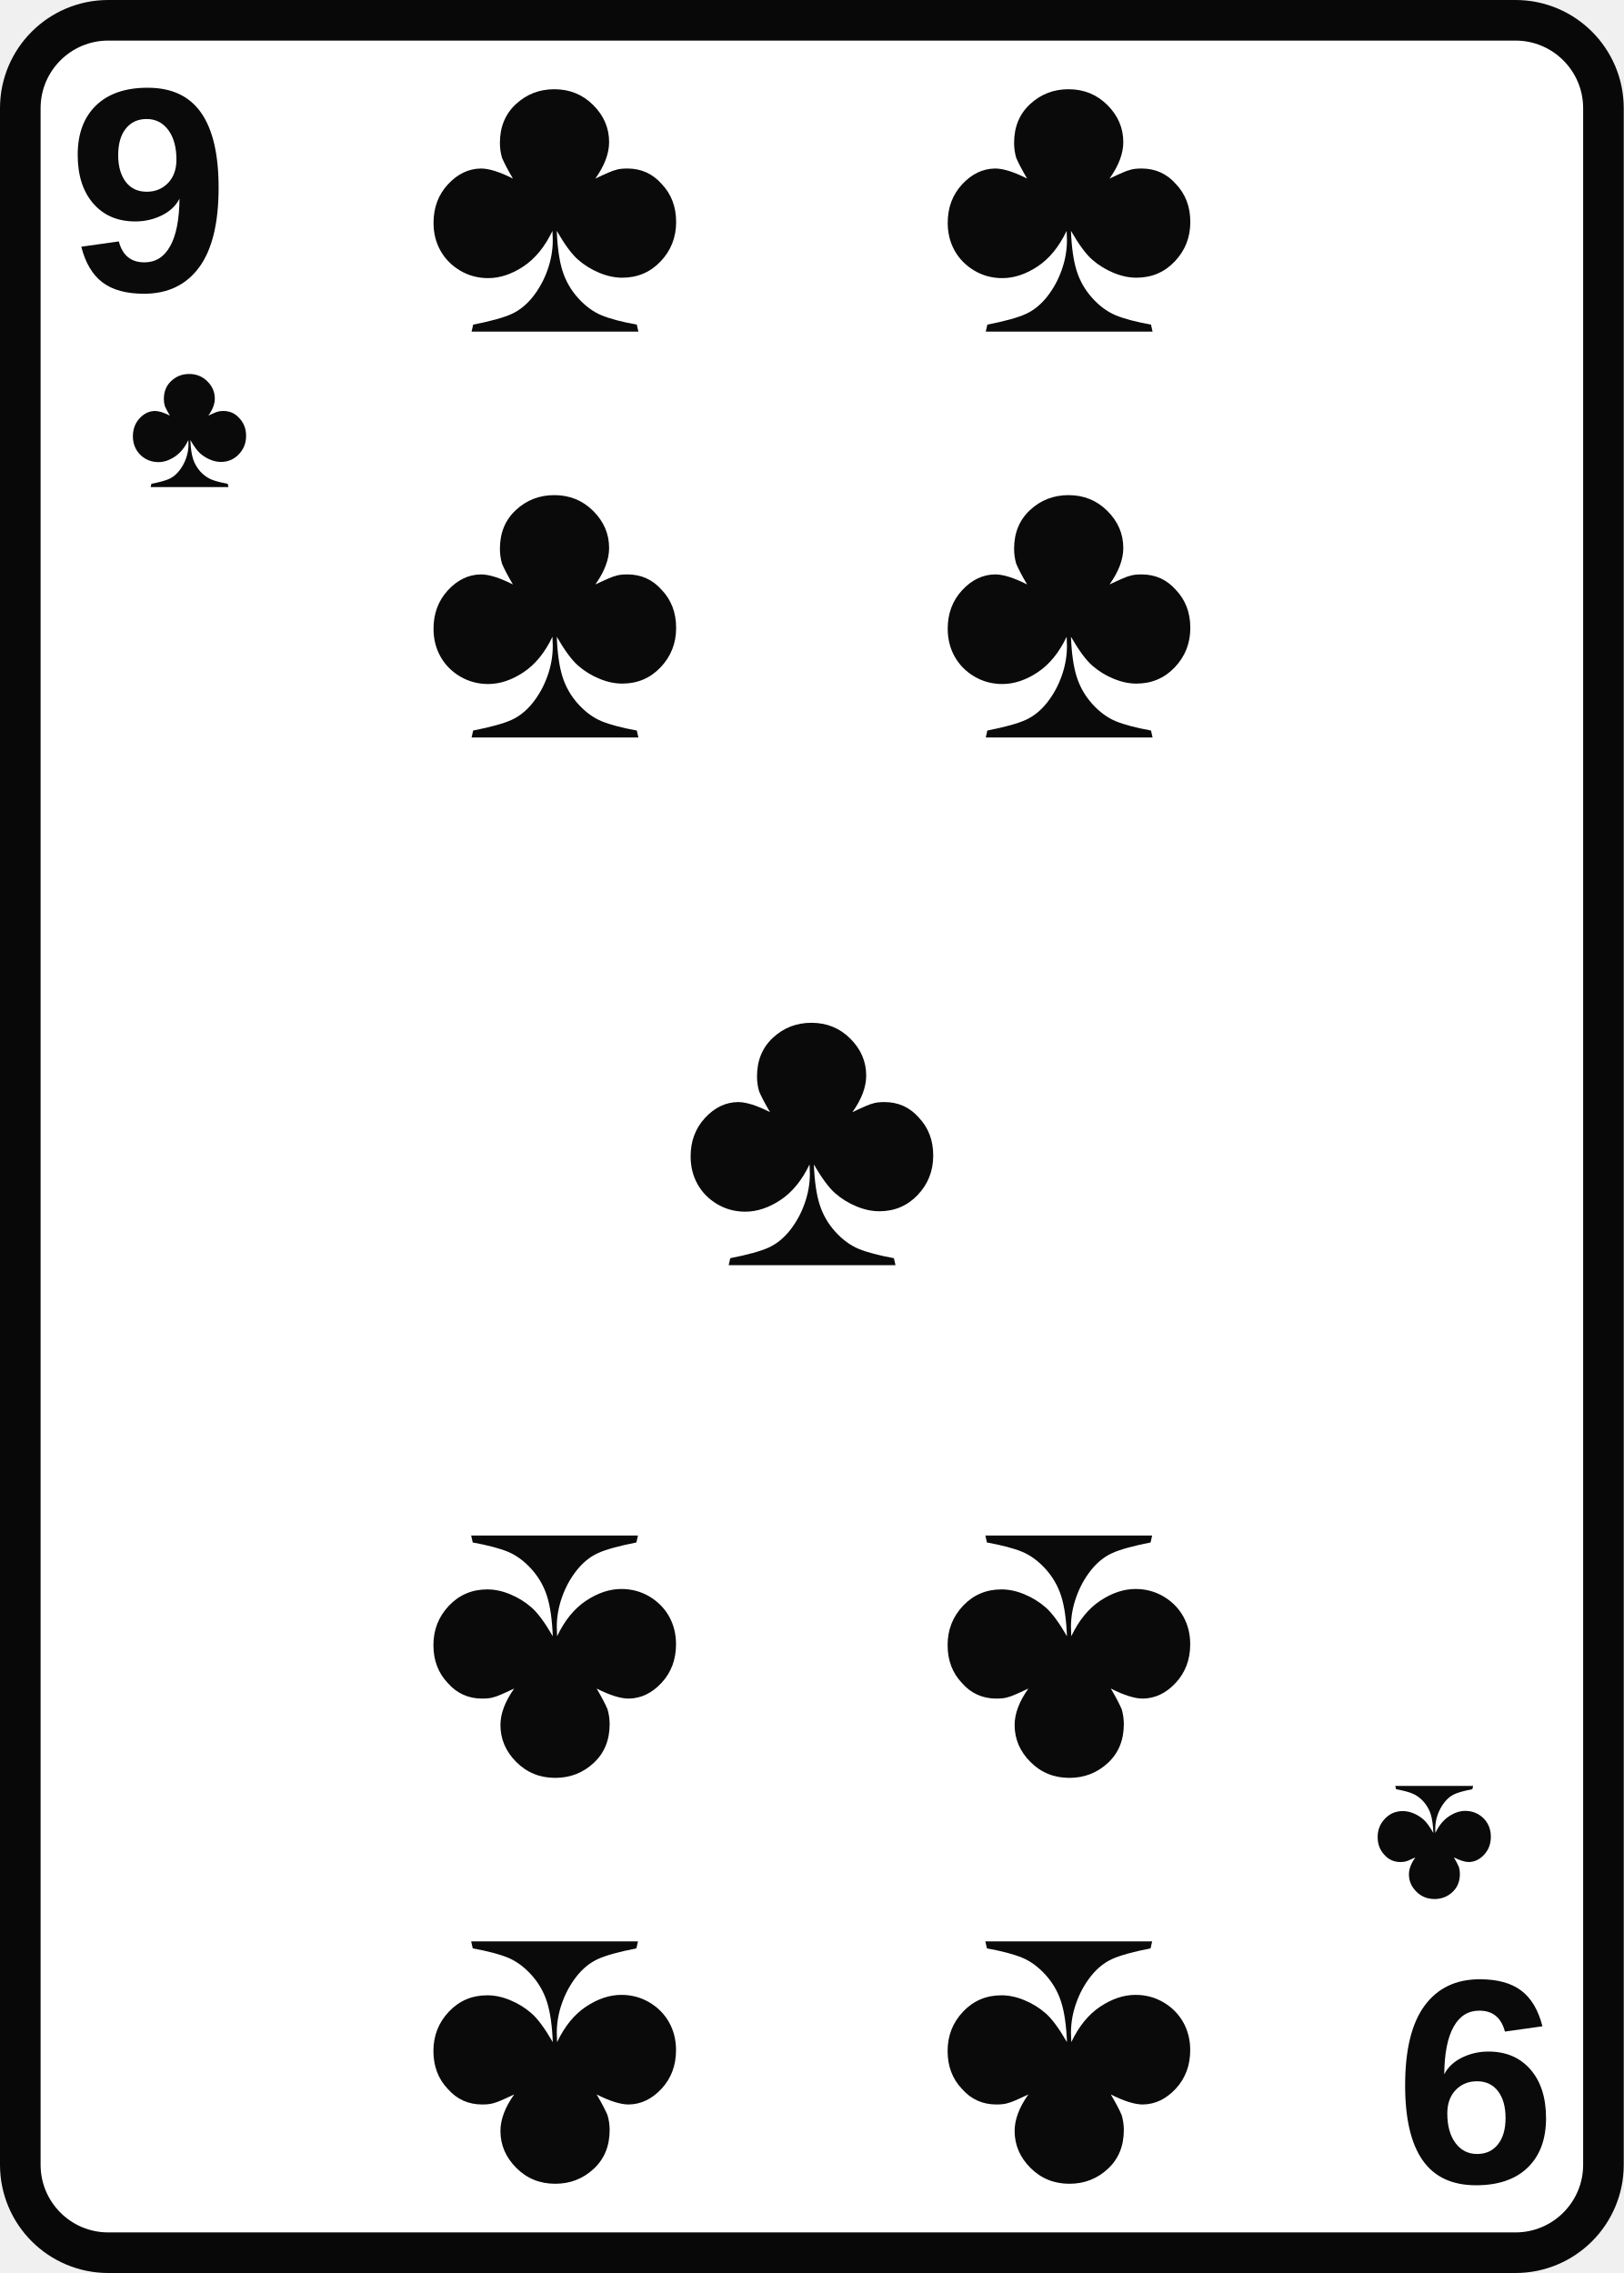
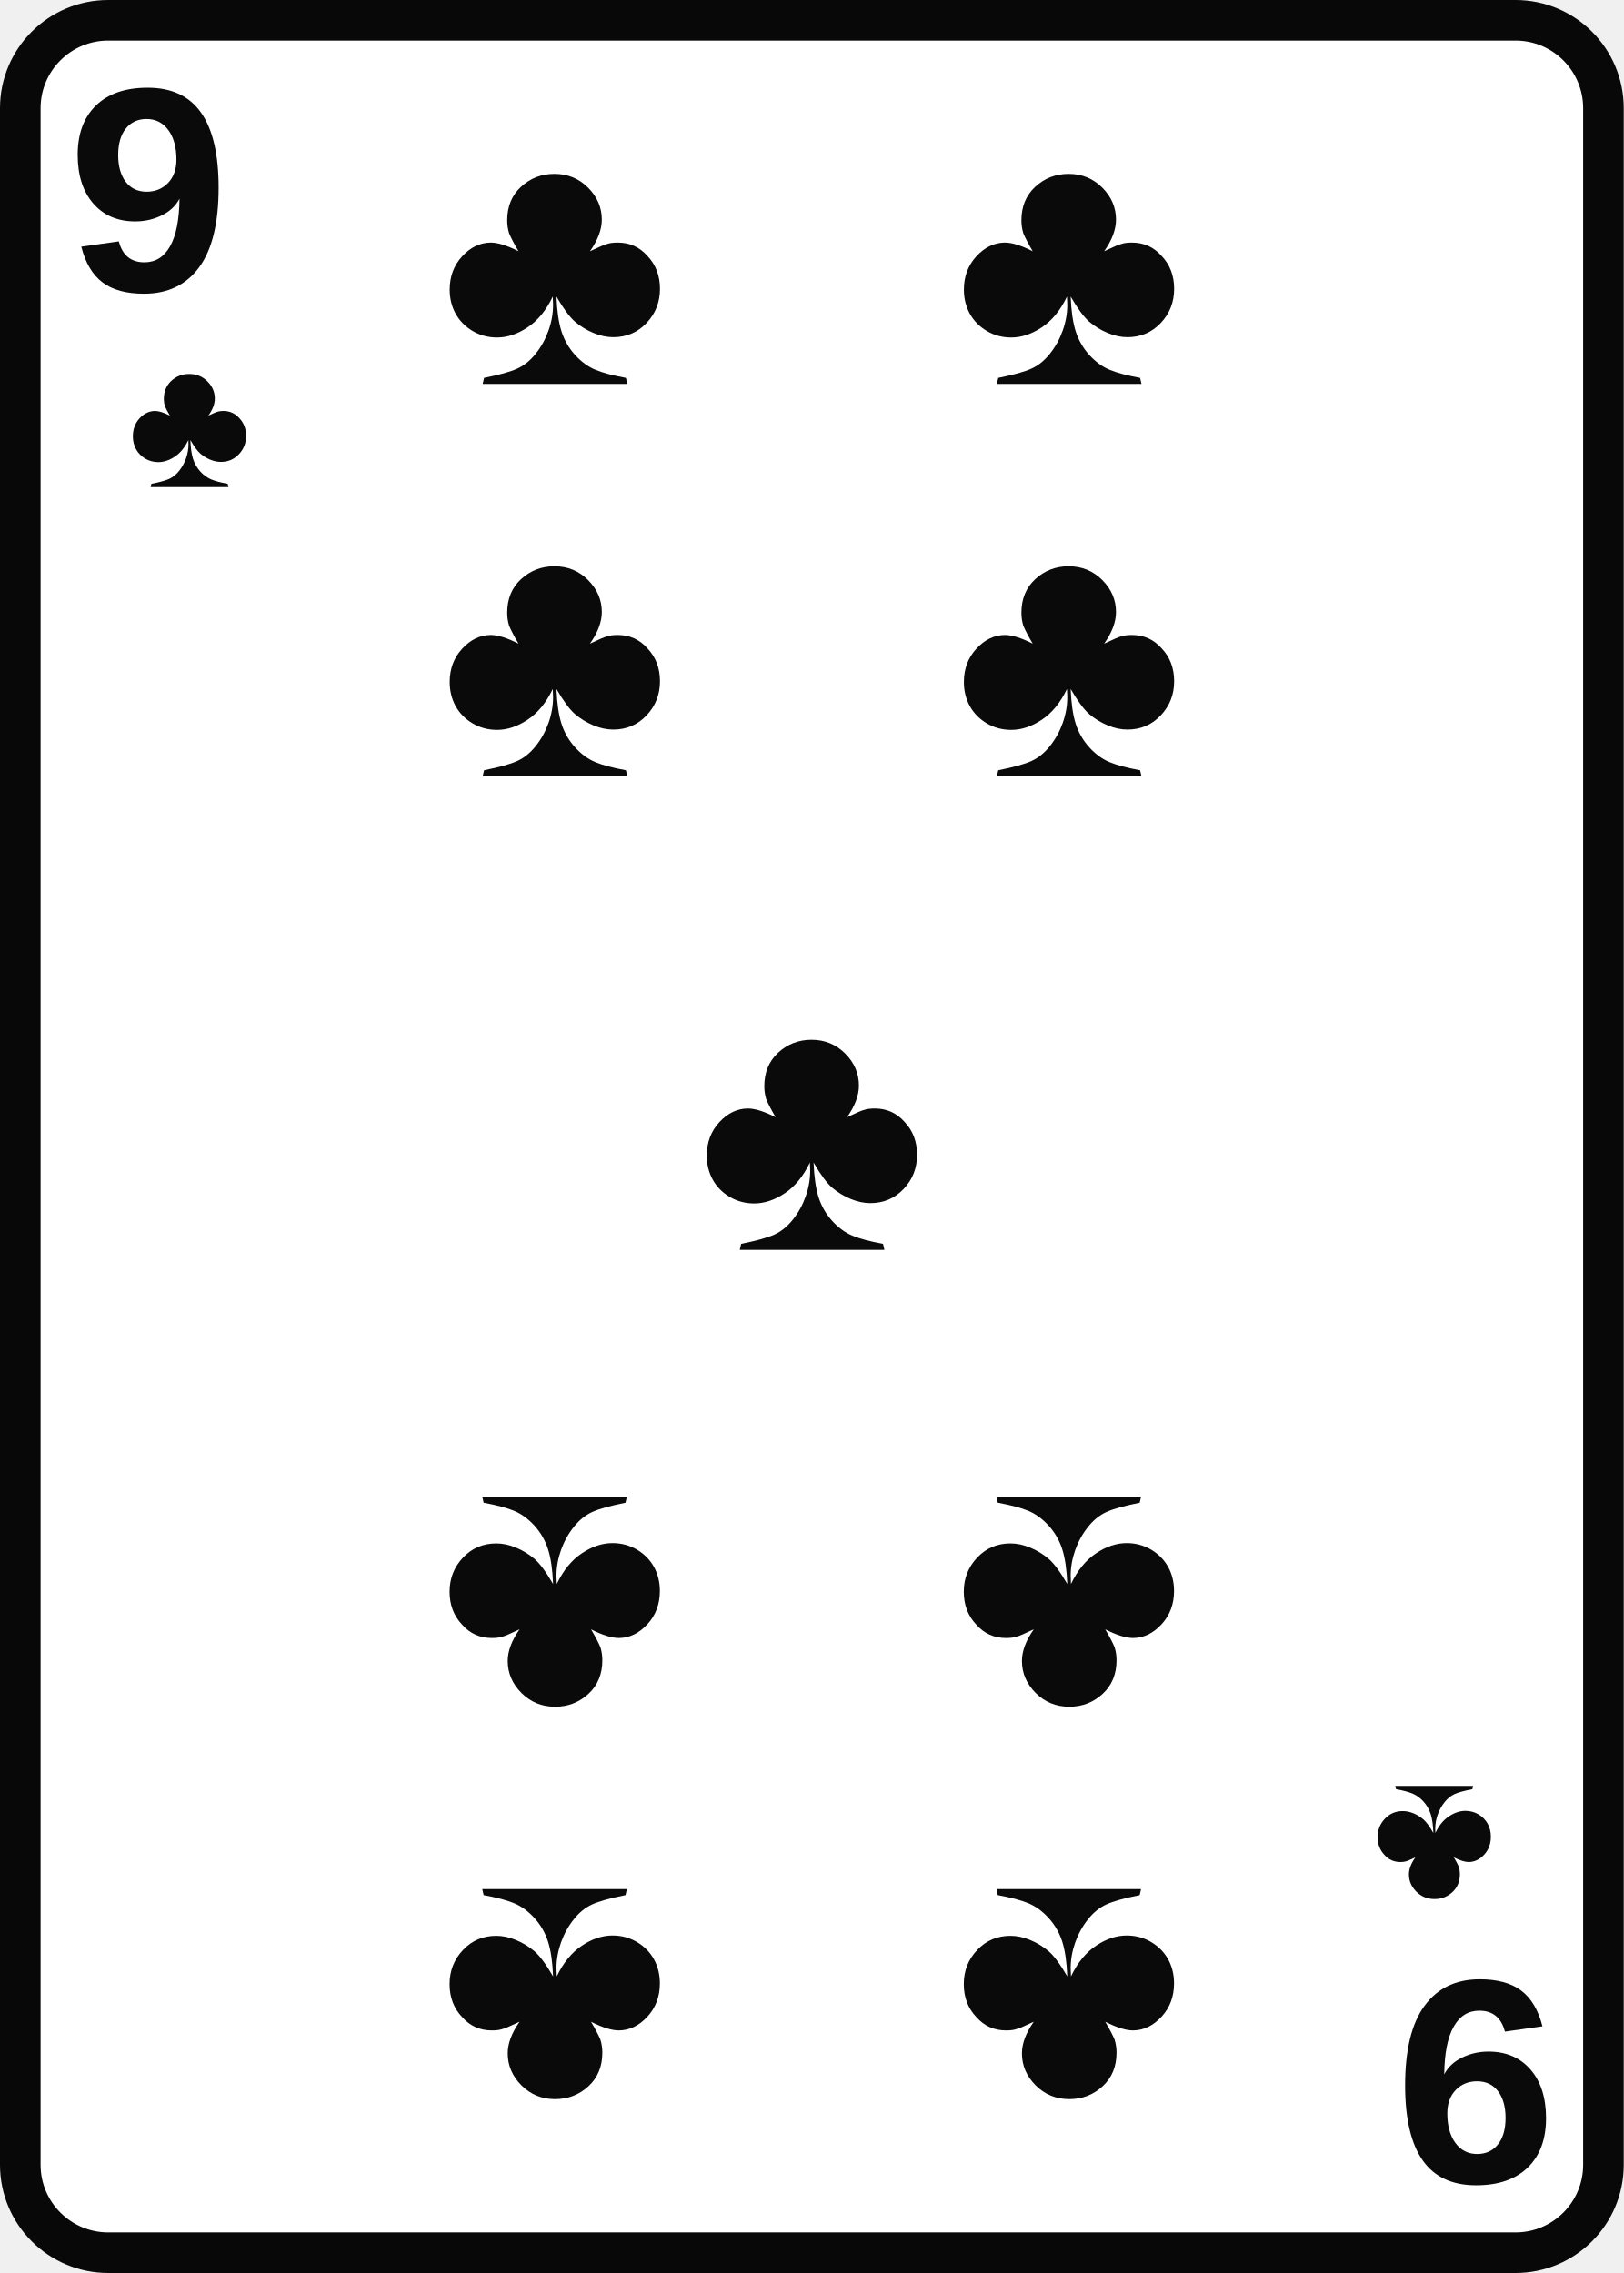
<svg xmlns="http://www.w3.org/2000/svg" viewBox="0 0 240 336" role="img" aria-label="9 ♣">
  <rect x="3" y="3" width="234" height="330" rx="13" fill="#fff" stroke="#080808" stroke-width="6" />
  <rect x="8" y="8" width="224" height="320" rx="9" fill="#fff" />
  <g transform="">
    <text x="10" y="43" font-family="Arial, Helvetica, sans-serif" font-size="43" font-weight="900" fill="#0a0a0a">9</text>
    <text x="28" y="72" text-anchor="middle" font-family="Arial, Helvetica, sans-serif" font-size="28" font-weight="900" fill="#0a0a0a">♣</text>
  </g>
  <g transform="translate(240 336) rotate(180)">
    <text x="10" y="43" font-family="Arial, Helvetica, sans-serif" font-size="43" font-weight="900" fill="#0a0a0a">9</text>
    <text x="28" y="72" text-anchor="middle" font-family="Arial, Helvetica, sans-serif" font-size="28" font-weight="900" fill="#0a0a0a">♣</text>
  </g>
-   <text x="82" y="32" text-anchor="middle" dominant-baseline="middle" font-family="Arial, Helvetica, sans-serif" font-size="60" font-weight="900" fill="#0a0a0a" transform="rotate(0 82 32)">♣</text>
-   <text x="158" y="32" text-anchor="middle" dominant-baseline="middle" font-family="Arial, Helvetica, sans-serif" font-size="60" font-weight="900" fill="#0a0a0a" transform="rotate(0 158 32)">♣</text>
-   <text x="82" y="92" text-anchor="middle" dominant-baseline="middle" font-family="Arial, Helvetica, sans-serif" font-size="60" font-weight="900" fill="#0a0a0a" transform="rotate(0 82 92)">♣</text>
-   <text x="158" y="92" text-anchor="middle" dominant-baseline="middle" font-family="Arial, Helvetica, sans-serif" font-size="60" font-weight="900" fill="#0a0a0a" transform="rotate(0 158 92)">♣</text>
-   <text x="120" y="170" text-anchor="middle" dominant-baseline="middle" font-family="Arial, Helvetica, sans-serif" font-size="60" font-weight="900" fill="#0a0a0a" transform="rotate(0 120 170)">♣</text>
-   <text x="82" y="244" text-anchor="middle" dominant-baseline="middle" font-family="Arial, Helvetica, sans-serif" font-size="60" font-weight="900" fill="#0a0a0a" transform="rotate(180 82 244)">♣</text>
-   <text x="158" y="244" text-anchor="middle" dominant-baseline="middle" font-family="Arial, Helvetica, sans-serif" font-size="60" font-weight="900" fill="#0a0a0a" transform="rotate(180 158 244)">♣</text>
-   <text x="82" y="304" text-anchor="middle" dominant-baseline="middle" font-family="Arial, Helvetica, sans-serif" font-size="60" font-weight="900" fill="#0a0a0a" transform="rotate(180 82 304)">♣</text>
-   <text x="158" y="304" text-anchor="middle" dominant-baseline="middle" font-family="Arial, Helvetica, sans-serif" font-size="60" font-weight="900" fill="#0a0a0a" transform="rotate(180 158 304)">♣</text>
+   <text x="82" y="42" text-anchor="middle" dominant-baseline="middle" font-family="Arial, Helvetica, sans-serif" font-size="52" font-weight="900" fill="#0a0a0a" transform="rotate(0 82 42)">♣</text>
+   <text x="158" y="42" text-anchor="middle" dominant-baseline="middle" font-family="Arial, Helvetica, sans-serif" font-size="52" font-weight="900" fill="#0a0a0a" transform="rotate(0 158 42)">♣</text>
+   <text x="82" y="100" text-anchor="middle" dominant-baseline="middle" font-family="Arial, Helvetica, sans-serif" font-size="52" font-weight="900" fill="#0a0a0a" transform="rotate(0 82 100)">♣</text>
+   <text x="158" y="100" text-anchor="middle" dominant-baseline="middle" font-family="Arial, Helvetica, sans-serif" font-size="52" font-weight="900" fill="#0a0a0a" transform="rotate(0 158 100)">♣</text>
+   <text x="120" y="170" text-anchor="middle" dominant-baseline="middle" font-family="Arial, Helvetica, sans-serif" font-size="52" font-weight="900" fill="#0a0a0a" transform="rotate(0 120 170)">♣</text>
+   <text x="82" y="236" text-anchor="middle" dominant-baseline="middle" font-family="Arial, Helvetica, sans-serif" font-size="52" font-weight="900" fill="#0a0a0a" transform="rotate(180 82 236)">♣</text>
+   <text x="158" y="236" text-anchor="middle" dominant-baseline="middle" font-family="Arial, Helvetica, sans-serif" font-size="52" font-weight="900" fill="#0a0a0a" transform="rotate(180 158 236)">♣</text>
+   <text x="82" y="294" text-anchor="middle" dominant-baseline="middle" font-family="Arial, Helvetica, sans-serif" font-size="52" font-weight="900" fill="#0a0a0a" transform="rotate(180 82 294)">♣</text>
+   <text x="158" y="294" text-anchor="middle" dominant-baseline="middle" font-family="Arial, Helvetica, sans-serif" font-size="52" font-weight="900" fill="#0a0a0a" transform="rotate(180 158 294)">♣</text>
</svg>
